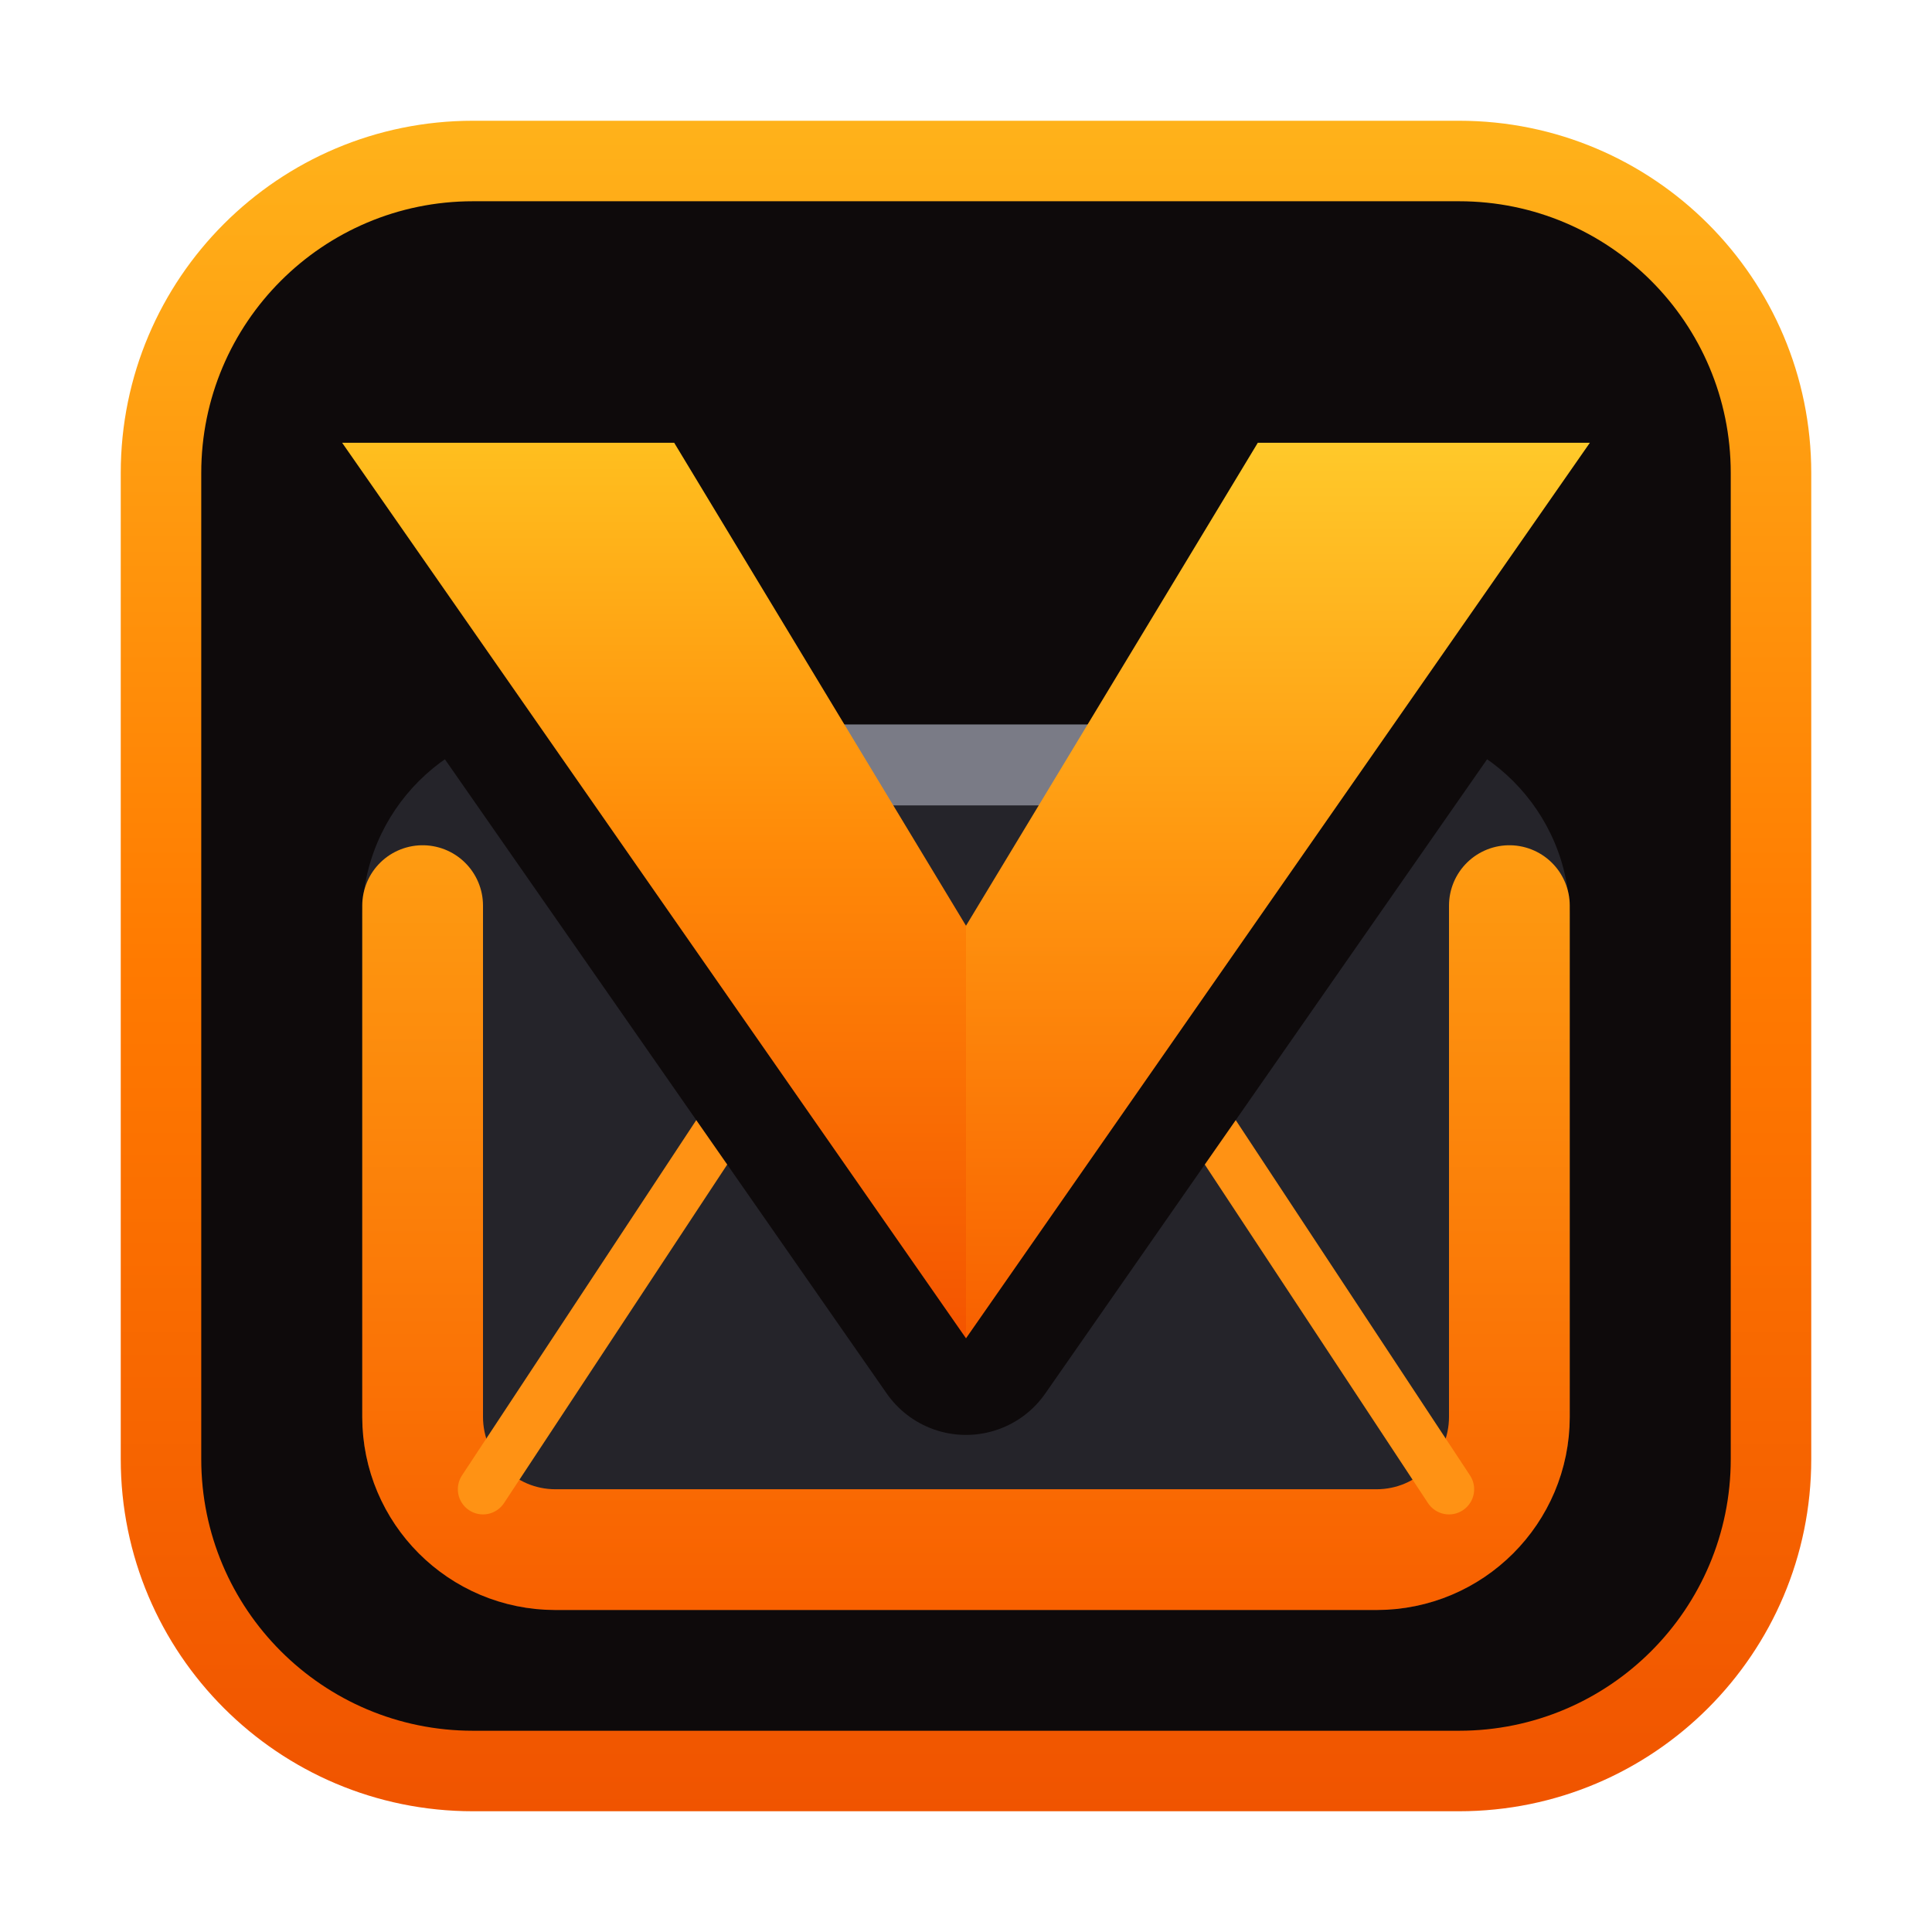
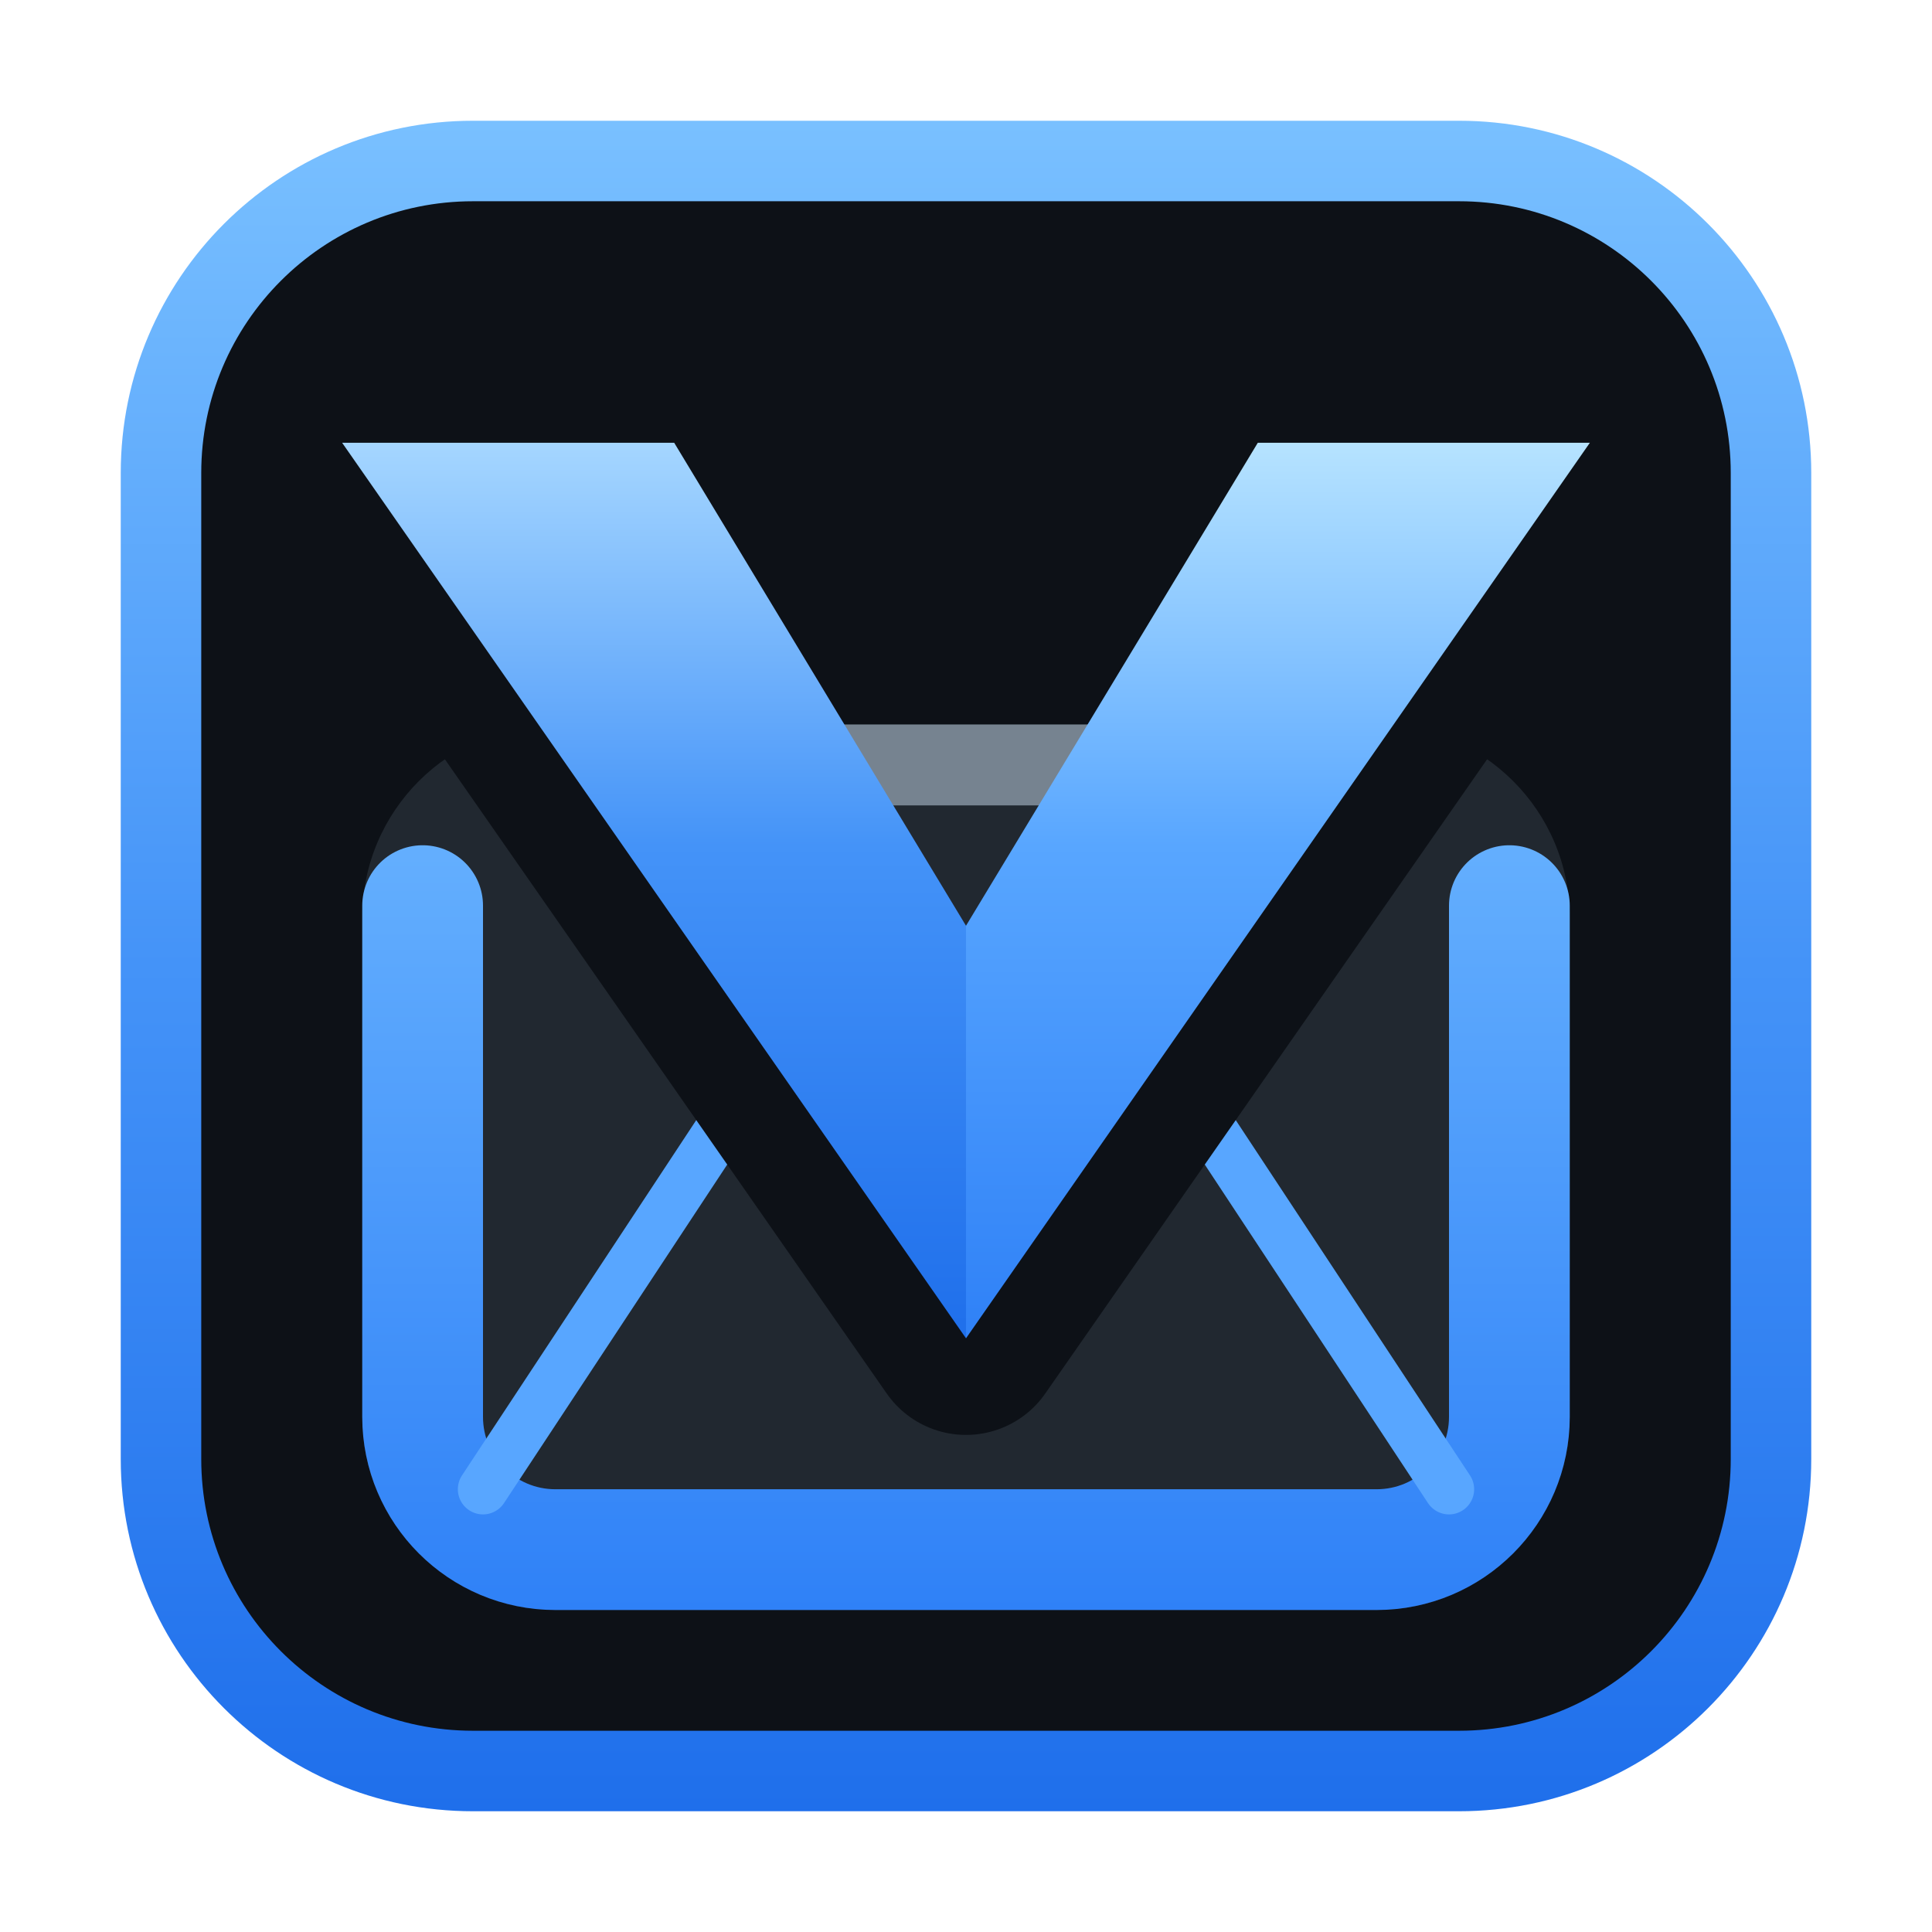
<svg xmlns="http://www.w3.org/2000/svg" width="48" height="48" viewBox="0 0 48 48">
  <defs>
    <linearGradient id="rim" x1="0" y1="0" x2="0" y2="1">
-       <stop offset="0" stop-color="#ffb21a" />
-       <stop offset="0.5" stop-color="#ff7a00" />
-       <stop offset="1" stop-color="#f05400" />
+       <stop offset="0" stop-color="#79c0ff" />
+       <stop offset="0.5" stop-color="#4493f8" />
+       <stop offset="1" stop-color="#1f6feb" />
    </linearGradient>
    <linearGradient id="v-left" gradientUnits="userSpaceOnUse" x1="0" y1="11" x2="0" y2="33.25">
-       <stop offset="0" stop-color="#ffbf1f" />
-       <stop offset="0.45" stop-color="#ff8a08" />
-       <stop offset="1" stop-color="#f45400" />
+       <stop offset="0" stop-color="#a5d6ff" />
+       <stop offset="0.45" stop-color="#4493f8" />
+       <stop offset="1" stop-color="#1f6feb" />
    </linearGradient>
    <linearGradient id="v-right" gradientUnits="userSpaceOnUse" x1="0" y1="11" x2="0" y2="33.25">
-       <stop offset="0" stop-color="#ffc92a" />
-       <stop offset="0.45" stop-color="#ff9810" />
-       <stop offset="1" stop-color="#f86000" />
+       <stop offset="0" stop-color="#b6e3ff" />
+       <stop offset="0.45" stop-color="#58a6ff" />
+       <stop offset="1" stop-color="#2f81f7" />
    </linearGradient>
    <linearGradient id="outline" gradientUnits="userSpaceOnUse" x1="0" y1="18" x2="0" y2="40">
-       <stop offset="0" stop-color="#ffa514" />
-       <stop offset="1" stop-color="#f86000" />
+       <stop offset="0" stop-color="#6cb6ff" />
+       <stop offset="1" stop-color="#2f81f7" />
    </linearGradient>
  </defs>
  <path d="M11.75 3H36.25A8.75 8.75 0 0 1 45 11.75V36.25A8.75 8.75 0 0 1 36.25 45H11.75A8.75 8.75 0 0 1 3 36.25V11.75A8.75 8.75 0 0 1 11.75 3Z" fill="url(#rim)" />
-   <path d="M11.75 5H36.25A6.75 6.75 0 0 1 43 11.75V36.25A6.75 6.75 0 0 1 36.25 43H11.75A6.75 6.75 0 0 1 5 36.25V11.75A6.75 6.75 0 0 1 11.75 5Z" fill="#0e0a0b" />
-   <path d="M13.8 18H34.2A4.8 4.8 0 0 1 39 22.8V35.2A4.8 4.8 0 0 1 34.2 40H13.8A4.8 4.8 0 0 1 9 35.2V22.8A4.8 4.8 0 0 1 13.8 18Z" fill="#25242a" />
-   <rect x="11.88" y="18" width="24.24" height="2.01" fill="#7a7b86" />
+   <path d="M11.75 5H36.25A6.75 6.75 0 0 1 43 11.75V36.25A6.75 6.75 0 0 1 36.25 43H11.75A6.75 6.75 0 0 1 5 36.25V11.75A6.75 6.75 0 0 1 11.75 5Z" fill="#0d1117" />
+   <path d="M13.8 18H34.2A4.8 4.8 0 0 1 39 22.8V35.2A4.8 4.8 0 0 1 34.2 40H13.8A4.8 4.8 0 0 1 9 35.2V22.8A4.8 4.8 0 0 1 13.8 18Z" fill="#212830" />
+   <rect x="11.88" y="18" width="24.24" height="2.01" fill="#768390" />
  <path d="M10.5 22.5V35.2A3.3 3.3 0 0 0 13.8 38.5H34.2A3.3 3.3 0 0 0 37.5 35.2V22.5" fill="none" stroke="url(#outline)" stroke-width="3" stroke-linecap="round" />
-   <path d="M12 37L18 27.9M36 37L30 27.9" stroke="#ff9214" stroke-width="1.25" stroke-linecap="round" />
-   <polyline points="16.75,11 8.5,11 24,33.25 39.5,11 31.25,11" fill="none" stroke="#0e0a0b" stroke-width="4.8" stroke-linejoin="round" />
+   <path d="M12 37L18 27.9M36 37L30 27.9" stroke="#58a6ff" stroke-width="1.25" stroke-linecap="round" />
+   <polyline points="16.75,11 8.5,11 24,33.25 39.5,11 31.25,11" fill="none" stroke="#0d1117" stroke-width="4.8" stroke-linejoin="round" />
  <polygon points="8.5,11 16.75,11 24,23 24,33.25" fill="url(#v-left)" />
  <polygon points="31.25,11 39.5,11 24,33.25 24,23" fill="url(#v-right)" />
</svg>
